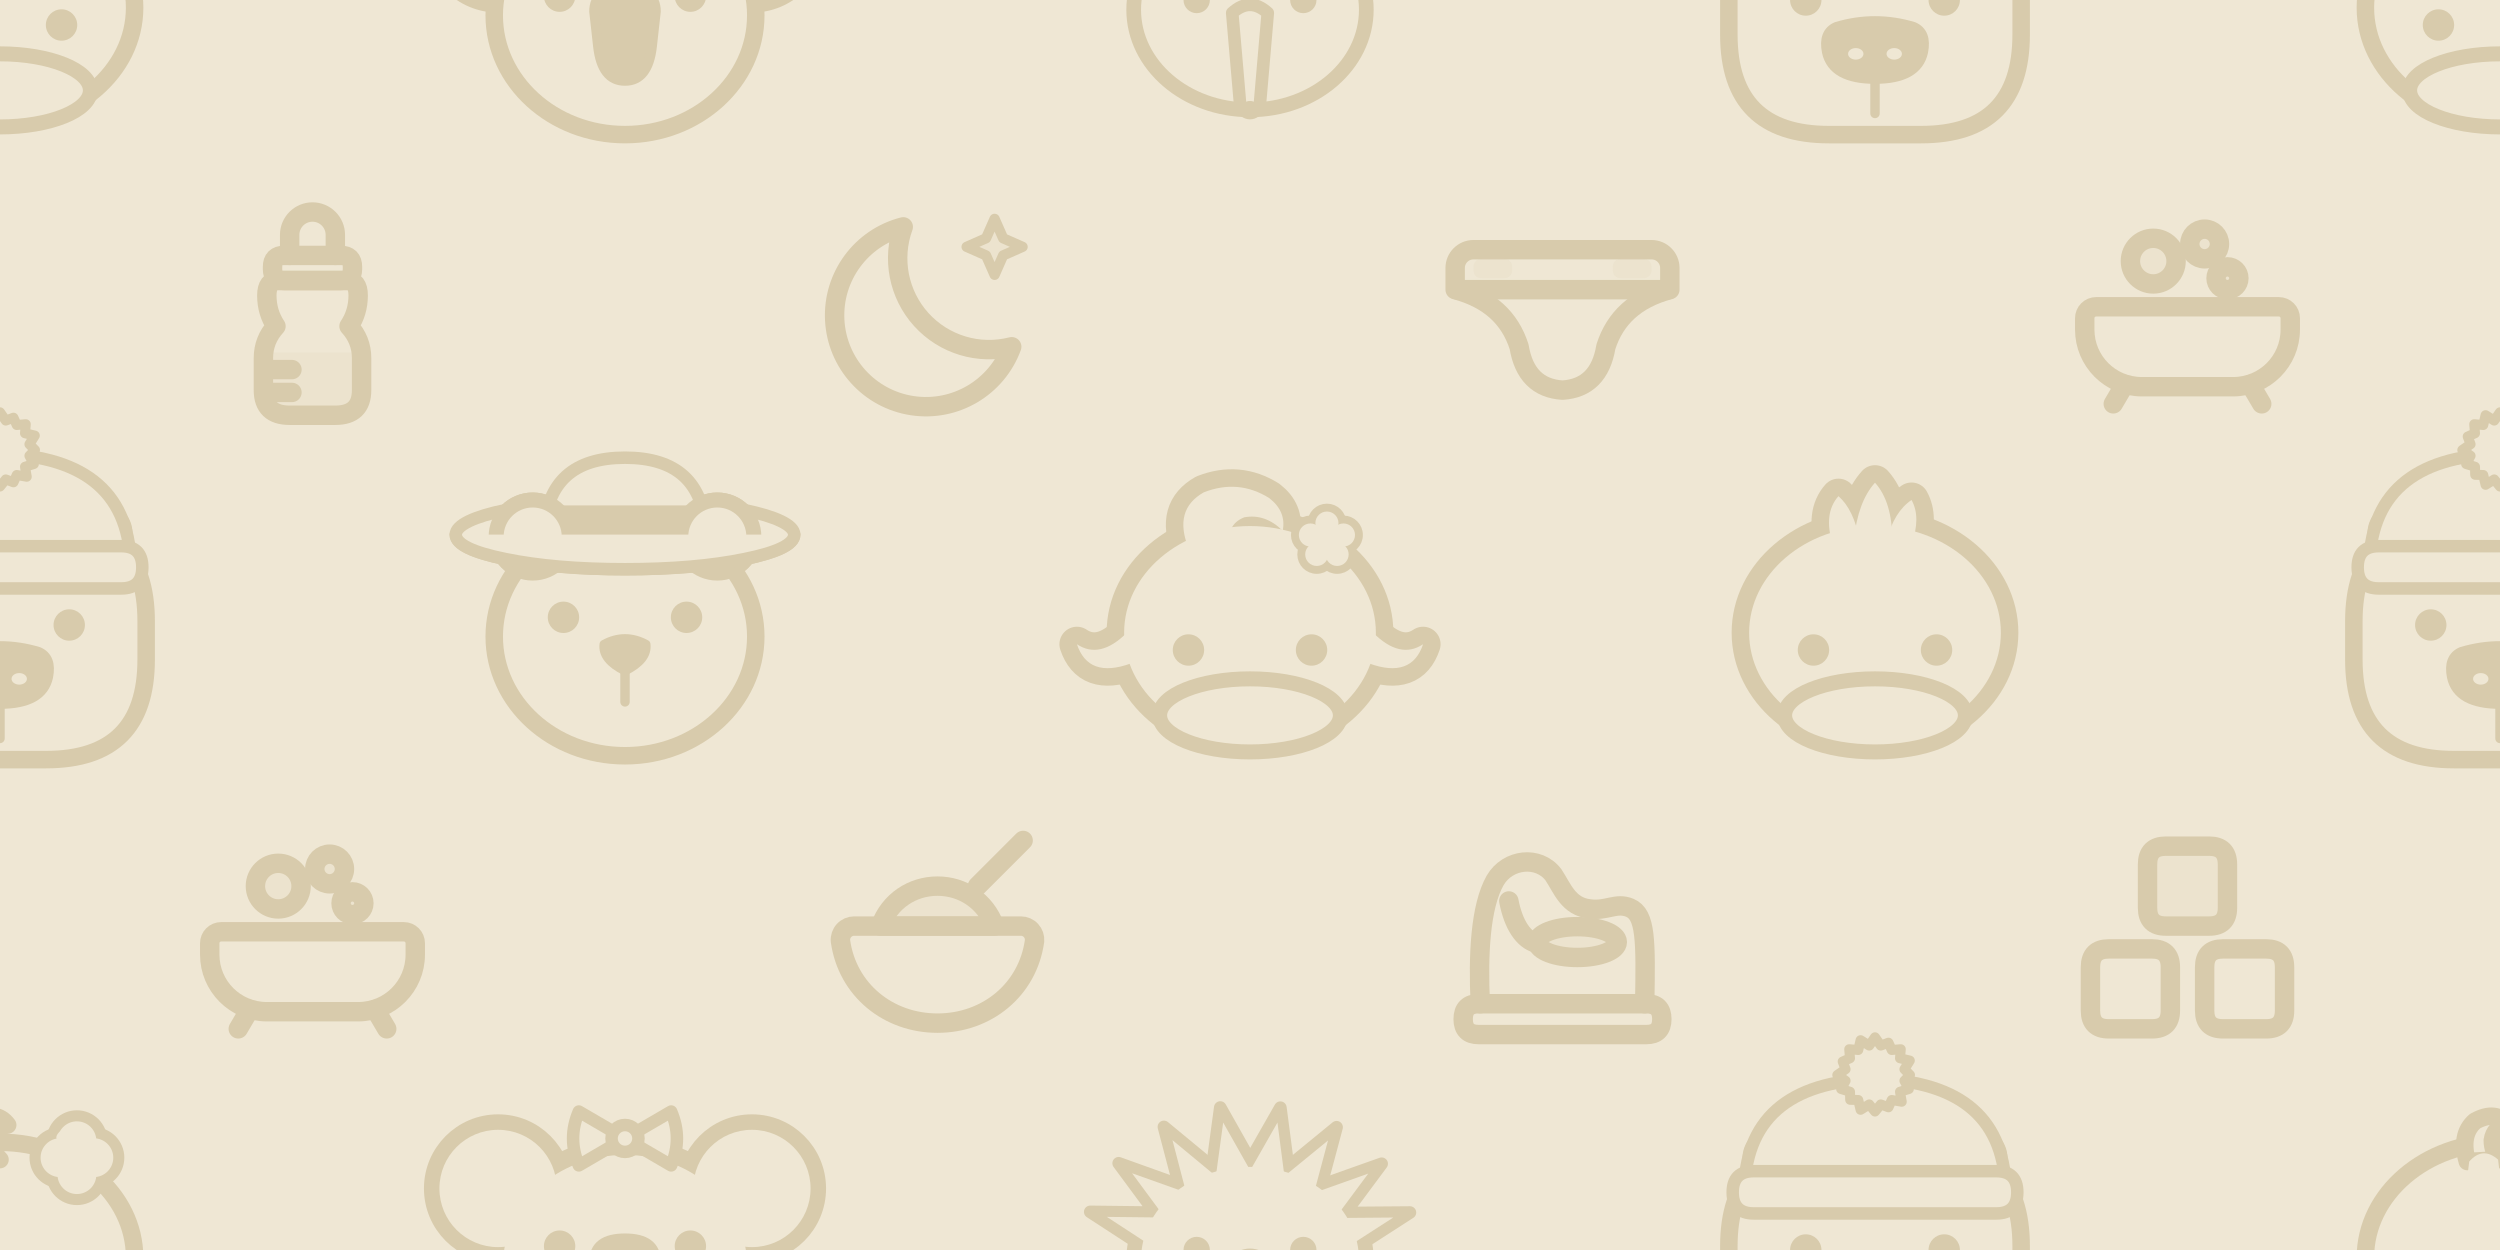
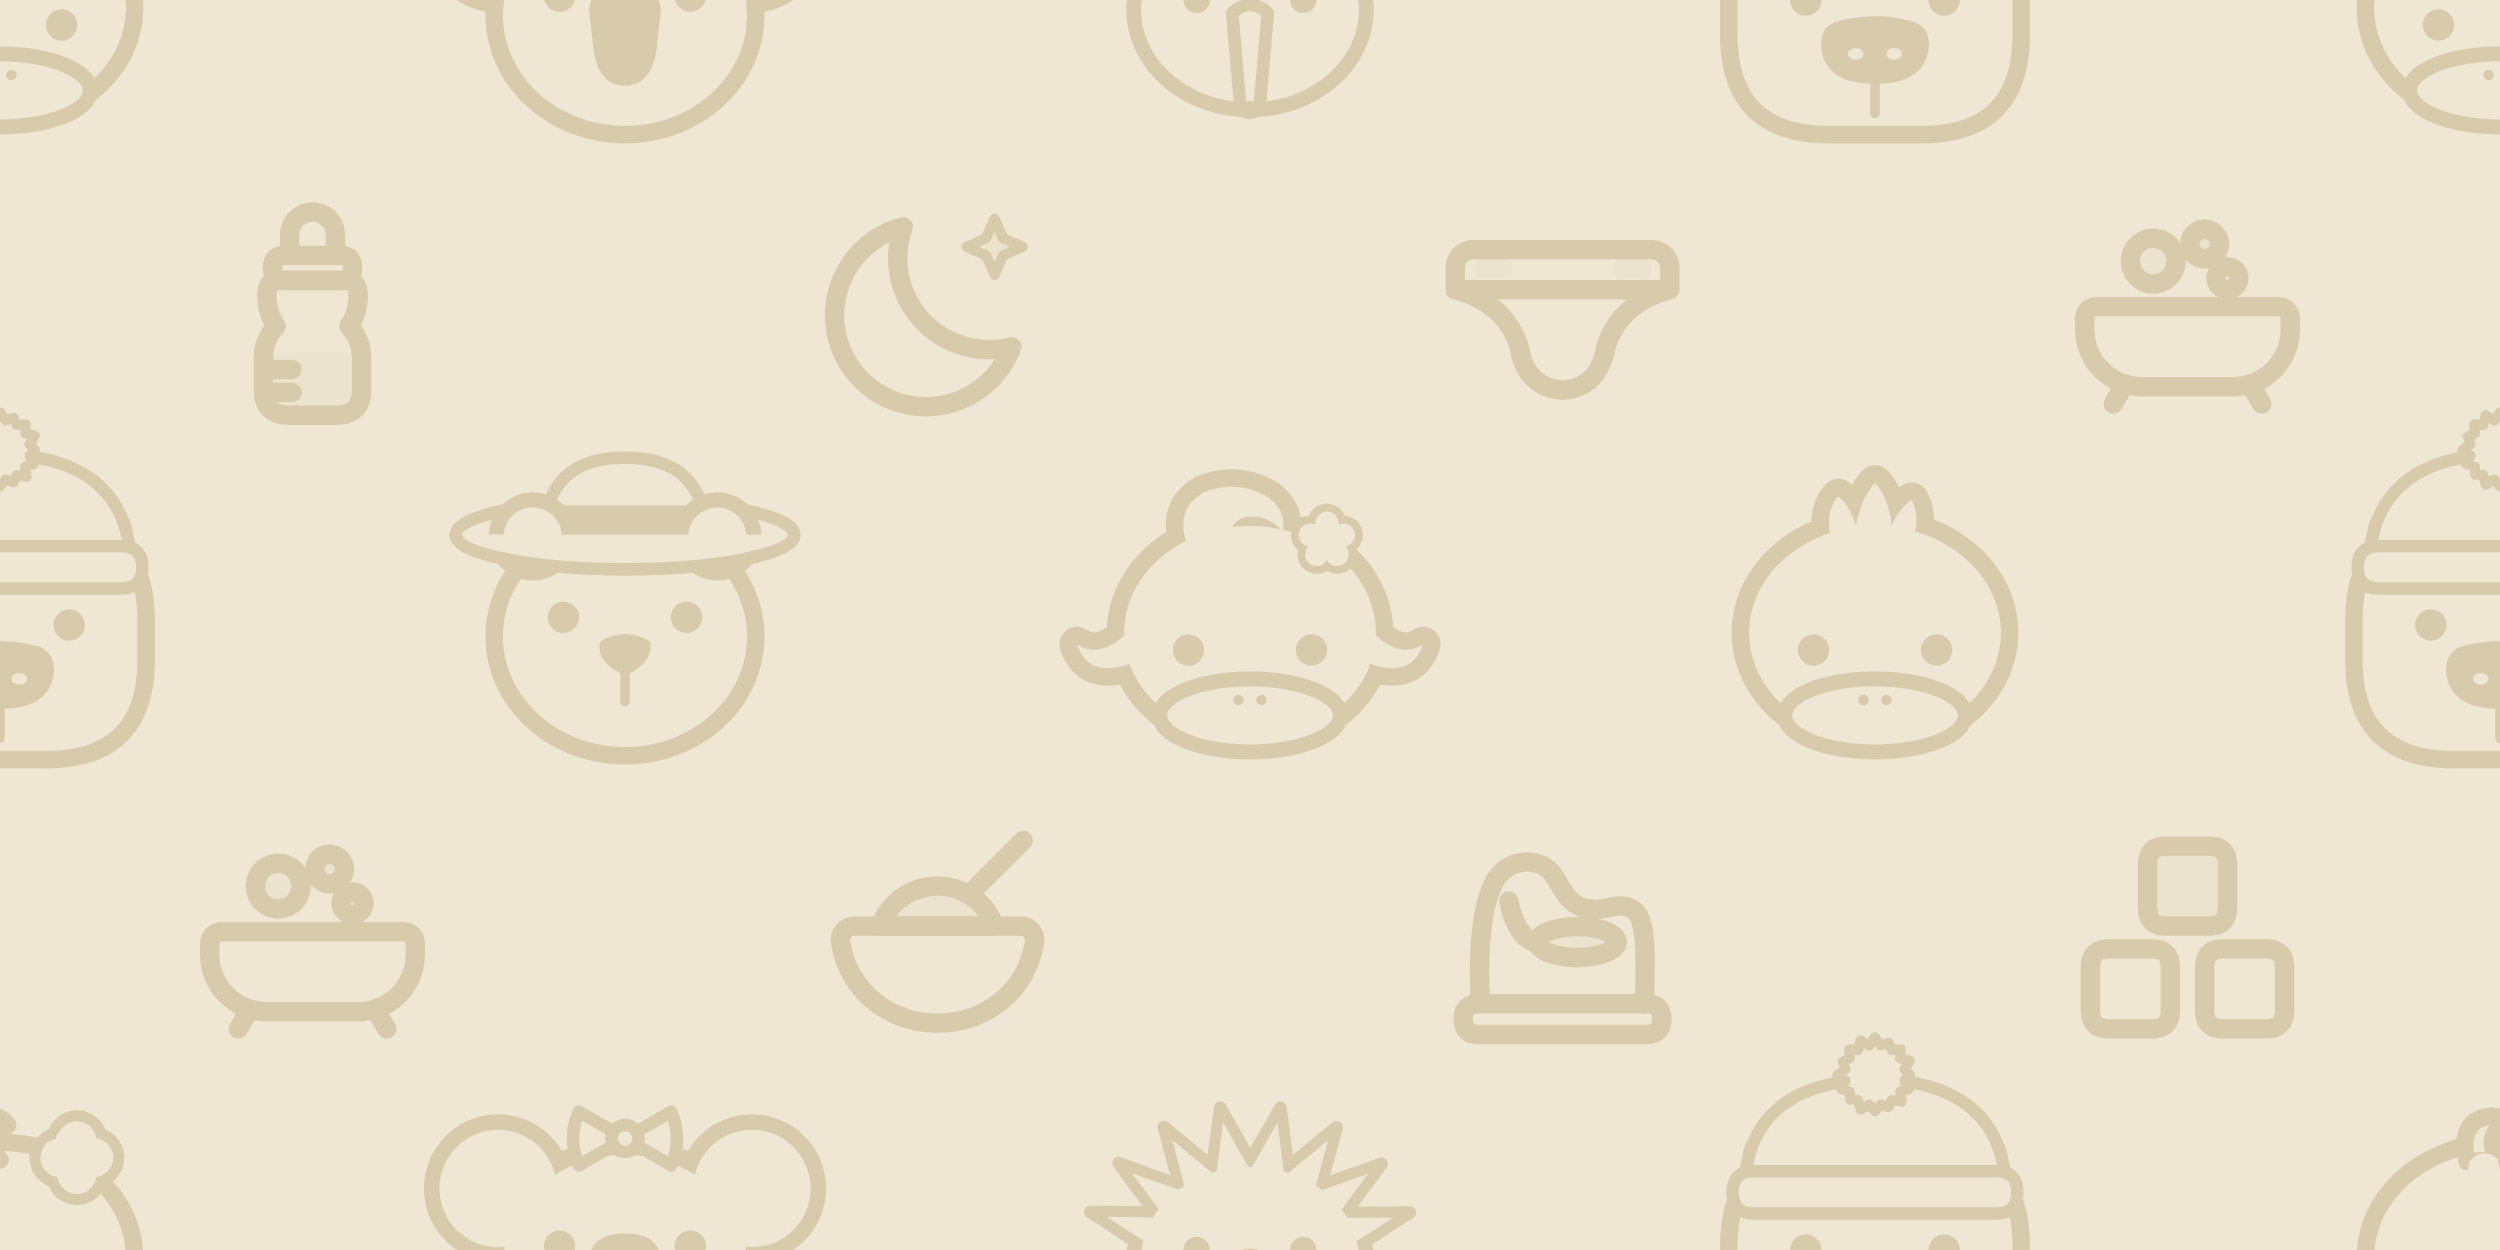
<svg xmlns="http://www.w3.org/2000/svg" width="416" height="208" viewBox="0 0 416 208">
  <rect width="416" height="208" fill="#EFE7D4" />
  <g transform="translate(0 0) scale(0.32) translate(-120 -104)">
    <ellipse cx="120" cy="108" rx="70" ry="60" fill="#EFE7D4" stroke="#D8CBAC" stroke-width="9.1" stroke-linejoin="round" stroke-linecap="round" />
    <path d="M103 58 Q99 44 107 37 Q118 31 124 39 Q117 40 116 47 Q116 53 120 57 Z" fill="#EFE7D4" stroke="#D8CBAC" stroke-width="9.1" stroke-linejoin="round" stroke-linecap="round" />
    <path d="M104 58 Q111 50 119 57 L121 74 L102 74 Z" fill="#EFE7D4" />
    <ellipse cx="120" cy="151" rx="47" ry="19" fill="#EFE7D4" stroke="#D8CBAC" stroke-width="7.8" stroke-linejoin="round" stroke-linecap="round" />
+     <ellipse cx="114" cy="143" rx="2.7" ry="2.7" fill="#D8CBAC" />
+     <ellipse cx="126" cy="143" rx="2.7" ry="2.7" fill="#D8CBAC" />
    <ellipse cx="88" cy="117" rx="8.16" ry="8.16" fill="#D8CBAC" />
    <ellipse cx="152" cy="117" rx="8.16" ry="8.16" fill="#D8CBAC" />
    <ellipse cx="151.2" cy="56" rx="12.6" ry="12.6" fill="#EFE7D4" stroke="#D8CBAC" stroke-width="6.5" stroke-linejoin="round" stroke-linecap="round" />
    <ellipse cx="168.8" cy="56" rx="12.6" ry="12.6" fill="#EFE7D4" stroke="#D8CBAC" stroke-width="6.5" stroke-linejoin="round" stroke-linecap="round" />
    <ellipse cx="160" cy="47.2" rx="12.6" ry="12.6" fill="#EFE7D4" stroke="#D8CBAC" stroke-width="6.5" stroke-linejoin="round" stroke-linecap="round" />
    <ellipse cx="160" cy="64.8" rx="12.6" ry="12.6" fill="#EFE7D4" stroke="#D8CBAC" stroke-width="6.5" stroke-linejoin="round" stroke-linecap="round" />
    <ellipse cx="151.2" cy="56" rx="10.1" ry="10.1" fill="#EFE7D4" />
    <ellipse cx="168.8" cy="56" rx="10.1" ry="10.1" fill="#EFE7D4" />
    <ellipse cx="160" cy="47.2" rx="10.1" ry="10.1" fill="#EFE7D4" />
    <ellipse cx="160" cy="64.8" rx="10.1" ry="10.1" fill="#EFE7D4" />
    <ellipse cx="160" cy="56" rx="9.9" ry="9.9" fill="#EFE7D4" />
    <ellipse cx="153" cy="44" rx="4.2" ry="2.4" fill="#EFE7D4" transform="rotate(-35 153 44)" />
+     <ellipse cx="146.5" cy="53" rx="3.3" ry="5.4" fill="#EFE7D4" transform="rotate(-10 146.5 53)" />
    <ellipse cx="160" cy="56" rx="4.6" ry="4.6" fill="#EFE7D4" />
  </g>
  <g transform="translate(0 208) scale(0.32) translate(-120 -104)">
    <ellipse cx="120" cy="108" rx="70" ry="60" fill="#EFE7D4" stroke="#D8CBAC" stroke-width="9.1" stroke-linejoin="round" stroke-linecap="round" />
    <path d="M103 58 Q99 44 107 37 Q118 31 124 39 Q117 40 116 47 Q116 53 120 57 Z" fill="#EFE7D4" stroke="#D8CBAC" stroke-width="9.1" stroke-linejoin="round" stroke-linecap="round" />
    <path d="M104 58 Q111 50 119 57 L121 74 L102 74 Z" fill="#EFE7D4" />
    <ellipse cx="120" cy="151" rx="47" ry="19" fill="#EFE7D4" stroke="#D8CBAC" stroke-width="7.8" stroke-linejoin="round" stroke-linecap="round" />
+     <ellipse cx="114" cy="143" rx="2.7" ry="2.7" fill="#D8CBAC" />
+     <ellipse cx="126" cy="143" rx="2.7" ry="2.7" fill="#D8CBAC" />
    <ellipse cx="88" cy="117" rx="8.16" ry="8.16" fill="#D8CBAC" />
    <ellipse cx="152" cy="117" rx="8.16" ry="8.16" fill="#D8CBAC" />
    <ellipse cx="151.2" cy="56" rx="12.6" ry="12.6" fill="#EFE7D4" stroke="#D8CBAC" stroke-width="6.5" stroke-linejoin="round" stroke-linecap="round" />
    <ellipse cx="168.8" cy="56" rx="12.6" ry="12.6" fill="#EFE7D4" stroke="#D8CBAC" stroke-width="6.5" stroke-linejoin="round" stroke-linecap="round" />
    <ellipse cx="160" cy="47.2" rx="12.6" ry="12.6" fill="#EFE7D4" stroke="#D8CBAC" stroke-width="6.5" stroke-linejoin="round" stroke-linecap="round" />
    <ellipse cx="160" cy="64.8" rx="12.6" ry="12.6" fill="#EFE7D4" stroke="#D8CBAC" stroke-width="6.5" stroke-linejoin="round" stroke-linecap="round" />
    <ellipse cx="151.2" cy="56" rx="10.1" ry="10.1" fill="#EFE7D4" />
    <ellipse cx="168.8" cy="56" rx="10.1" ry="10.1" fill="#EFE7D4" />
    <ellipse cx="160" cy="47.2" rx="10.1" ry="10.1" fill="#EFE7D4" />
    <ellipse cx="160" cy="64.8" rx="10.1" ry="10.1" fill="#EFE7D4" />
    <ellipse cx="160" cy="56" rx="9.9" ry="9.9" fill="#EFE7D4" />
    <ellipse cx="153" cy="44" rx="4.2" ry="2.4" fill="#EFE7D4" transform="rotate(-35 153 44)" />
+     <ellipse cx="146.5" cy="53" rx="3.3" ry="5.4" fill="#EFE7D4" transform="rotate(-10 146.5 53)" />
    <ellipse cx="160" cy="56" rx="4.6" ry="4.6" fill="#EFE7D4" />
  </g>
  <g transform="translate(416 0) scale(0.32) translate(-120 -104)">
    <ellipse cx="120" cy="108" rx="70" ry="60" fill="#EFE7D4" stroke="#D8CBAC" stroke-width="9.1" stroke-linejoin="round" stroke-linecap="round" />
    <path d="M103 58 Q99 44 107 37 Q118 31 124 39 Q117 40 116 47 Q116 53 120 57 Z" fill="#EFE7D4" stroke="#D8CBAC" stroke-width="9.1" stroke-linejoin="round" stroke-linecap="round" />
    <path d="M104 58 Q111 50 119 57 L121 74 L102 74 Z" fill="#EFE7D4" />
    <ellipse cx="120" cy="151" rx="47" ry="19" fill="#EFE7D4" stroke="#D8CBAC" stroke-width="7.8" stroke-linejoin="round" stroke-linecap="round" />
+     <ellipse cx="114" cy="143" rx="2.7" ry="2.7" fill="#D8CBAC" />
+     <ellipse cx="126" cy="143" rx="2.7" ry="2.7" fill="#D8CBAC" />
    <ellipse cx="88" cy="117" rx="8.16" ry="8.16" fill="#D8CBAC" />
    <ellipse cx="152" cy="117" rx="8.16" ry="8.16" fill="#D8CBAC" />
    <ellipse cx="151.2" cy="56" rx="12.6" ry="12.6" fill="#EFE7D4" stroke="#D8CBAC" stroke-width="6.5" stroke-linejoin="round" stroke-linecap="round" />
    <ellipse cx="168.8" cy="56" rx="12.6" ry="12.6" fill="#EFE7D4" stroke="#D8CBAC" stroke-width="6.5" stroke-linejoin="round" stroke-linecap="round" />
    <ellipse cx="160" cy="47.2" rx="12.6" ry="12.6" fill="#EFE7D4" stroke="#D8CBAC" stroke-width="6.5" stroke-linejoin="round" stroke-linecap="round" />
    <ellipse cx="160" cy="64.8" rx="12.6" ry="12.6" fill="#EFE7D4" stroke="#D8CBAC" stroke-width="6.5" stroke-linejoin="round" stroke-linecap="round" />
    <ellipse cx="151.2" cy="56" rx="10.1" ry="10.1" fill="#EFE7D4" />
    <ellipse cx="168.8" cy="56" rx="10.1" ry="10.1" fill="#EFE7D4" />
    <ellipse cx="160" cy="47.2" rx="10.1" ry="10.1" fill="#EFE7D4" />
    <ellipse cx="160" cy="64.8" rx="10.1" ry="10.1" fill="#EFE7D4" />
    <ellipse cx="160" cy="56" rx="9.9" ry="9.9" fill="#EFE7D4" />
    <ellipse cx="153" cy="44" rx="4.2" ry="2.4" fill="#EFE7D4" transform="rotate(-35 153 44)" />
+     <ellipse cx="146.5" cy="53" rx="3.3" ry="5.4" fill="#EFE7D4" transform="rotate(-10 146.5 53)" />
    <ellipse cx="160" cy="56" rx="4.6" ry="4.6" fill="#EFE7D4" />
  </g>
  <g transform="translate(416 208) scale(0.32) translate(-120 -104)">
    <ellipse cx="120" cy="108" rx="70" ry="60" fill="#EFE7D4" stroke="#D8CBAC" stroke-width="9.1" stroke-linejoin="round" stroke-linecap="round" />
    <path d="M103 58 Q99 44 107 37 Q118 31 124 39 Q117 40 116 47 Q116 53 120 57 Z" fill="#EFE7D4" stroke="#D8CBAC" stroke-width="9.1" stroke-linejoin="round" stroke-linecap="round" />
    <path d="M104 58 Q111 50 119 57 L121 74 L102 74 Z" fill="#EFE7D4" />
    <ellipse cx="120" cy="151" rx="47" ry="19" fill="#EFE7D4" stroke="#D8CBAC" stroke-width="7.8" stroke-linejoin="round" stroke-linecap="round" />
+     <ellipse cx="114" cy="143" rx="2.7" ry="2.7" fill="#D8CBAC" />
+     <ellipse cx="126" cy="143" rx="2.7" ry="2.7" fill="#D8CBAC" />
    <ellipse cx="88" cy="117" rx="8.16" ry="8.16" fill="#D8CBAC" />
    <ellipse cx="152" cy="117" rx="8.16" ry="8.16" fill="#D8CBAC" />
    <ellipse cx="151.2" cy="56" rx="12.6" ry="12.6" fill="#EFE7D4" stroke="#D8CBAC" stroke-width="6.5" stroke-linejoin="round" stroke-linecap="round" />
    <ellipse cx="168.8" cy="56" rx="12.6" ry="12.6" fill="#EFE7D4" stroke="#D8CBAC" stroke-width="6.5" stroke-linejoin="round" stroke-linecap="round" />
    <ellipse cx="160" cy="47.2" rx="12.6" ry="12.6" fill="#EFE7D4" stroke="#D8CBAC" stroke-width="6.5" stroke-linejoin="round" stroke-linecap="round" />
    <ellipse cx="160" cy="64.8" rx="12.6" ry="12.6" fill="#EFE7D4" stroke="#D8CBAC" stroke-width="6.5" stroke-linejoin="round" stroke-linecap="round" />
    <ellipse cx="151.2" cy="56" rx="10.1" ry="10.1" fill="#EFE7D4" />
    <ellipse cx="168.8" cy="56" rx="10.1" ry="10.1" fill="#EFE7D4" />
    <ellipse cx="160" cy="47.2" rx="10.1" ry="10.1" fill="#EFE7D4" />
    <ellipse cx="160" cy="64.8" rx="10.1" ry="10.1" fill="#EFE7D4" />
    <ellipse cx="160" cy="56" rx="9.9" ry="9.9" fill="#EFE7D4" />
    <ellipse cx="153" cy="44" rx="4.2" ry="2.4" fill="#EFE7D4" transform="rotate(-35 153 44)" />
+     <ellipse cx="146.5" cy="53" rx="3.3" ry="5.4" fill="#EFE7D4" transform="rotate(-10 146.5 53)" />
    <ellipse cx="160" cy="56" rx="4.6" ry="4.6" fill="#EFE7D4" />
  </g>
  <g transform="translate(52 52) scale(1.9) translate(-12 -12)">
    <path d="M7.700 15.500H16.300V18.800Q16.300 21 14 21H10Q7.700 21 7.700 18.800Z" fill="#D8CBAC" fill-opacity="0.16" />
    <path d="M10 7V5.200a2 2 0 0 1 4 0V7" fill="none" stroke="#D8CBAC" stroke-width="1.7" stroke-linecap="round" stroke-linejoin="round" />
    <path d="M9.5 7H14.5Q15.5 7 15.5 8V8.2Q15.5 9.2 14.5 9.2H9.5Q8.5 9.2 8.5 8.2V8Q8.5 7 9.5 7Z" fill="none" stroke="#D8CBAC" stroke-width="1.7" stroke-linecap="round" stroke-linejoin="round" />
    <path d="M9 9.200H15Q16 9.200 16 10.500Q16 12 15.200 13.200Q16.300 14.400 16.300 16V18.800Q16.300 21 14 21H10Q7.700 21 7.700 18.800V16Q7.700 14.400 8.800 13.200Q8 12 8 10.500Q8 9.200 9 9.200Z" fill="none" stroke="#D8CBAC" stroke-width="1.7" stroke-linecap="round" stroke-linejoin="round" />
    <path d="M8.200 17h2M8.200 19h2" fill="none" stroke="#D8CBAC" stroke-width="1.7" stroke-linecap="round" stroke-linejoin="round" />
  </g>
  <g transform="translate(104 0) scale(0.32) translate(-120 -166)">
    <ellipse cx="54.0" cy="134.0" rx="34.0" ry="34.0" fill="#EFE7D4" stroke="#D8CBAC" stroke-width="9.1" stroke-linejoin="round" stroke-linecap="round" />
    <ellipse cx="186.0" cy="134.0" rx="34.0" ry="34.0" fill="#EFE7D4" stroke="#D8CBAC" stroke-width="9.1" stroke-linejoin="round" stroke-linecap="round" />
    <ellipse cx="120.0" cy="174.0" rx="68.0" ry="62.0" fill="#EFE7D4" stroke="#D8CBAC" stroke-width="9.1" stroke-linejoin="round" stroke-linecap="round" />
    <path d="M104 172 Q104 160 120 160 Q136 160 136 172 L134 190 Q132 208 120 208 Q108 208 106 190 Z" fill="#D8CBAC" stroke="#D8CBAC" stroke-width="5.2" stroke-linejoin="round" stroke-linecap="round" />
    <ellipse cx="54.0" cy="134.0" rx="30.5" ry="30.5" fill="#EFE7D4" />
    <ellipse cx="54.0" cy="134.0" rx="17.0" ry="17.0" fill="#EFE7D4" />
    <ellipse cx="186.0" cy="134.0" rx="30.5" ry="30.5" fill="#EFE7D4" />
    <ellipse cx="186.0" cy="134.0" rx="17.0" ry="17.0" fill="#EFE7D4" />
    <ellipse cx="86.0" cy="164.0" rx="8.16" ry="8.16" fill="#D8CBAC" />
    <ellipse cx="154.0" cy="164.0" rx="8.16" ry="8.16" fill="#D8CBAC" />
    <path d="M120 108 L96 94 Q90 108 96 122 Z" fill="#EFE7D4" stroke="#D8CBAC" stroke-width="6.5" stroke-linejoin="round" stroke-linecap="round" />
    <path d="M120 108 L144 94 Q150 108 144 122 Z" fill="#EFE7D4" stroke="#D8CBAC" stroke-width="6.5" stroke-linejoin="round" stroke-linecap="round" />
    <ellipse cx="120.0" cy="108.0" rx="7.0" ry="7.0" fill="#EFE7D4" stroke="#D8CBAC" stroke-width="6.5" stroke-linejoin="round" stroke-linecap="round" />
  </g>
  <g transform="translate(104 208) scale(0.32) translate(-120 -166)">
    <ellipse cx="54.0" cy="134.0" rx="34.0" ry="34.0" fill="#EFE7D4" stroke="#D8CBAC" stroke-width="9.1" stroke-linejoin="round" stroke-linecap="round" />
    <ellipse cx="186.0" cy="134.0" rx="34.0" ry="34.0" fill="#EFE7D4" stroke="#D8CBAC" stroke-width="9.1" stroke-linejoin="round" stroke-linecap="round" />
    <ellipse cx="120.0" cy="174.0" rx="68.0" ry="62.0" fill="#EFE7D4" stroke="#D8CBAC" stroke-width="9.1" stroke-linejoin="round" stroke-linecap="round" />
    <path d="M104 172 Q104 160 120 160 Q136 160 136 172 L134 190 Q132 208 120 208 Q108 208 106 190 Z" fill="#D8CBAC" stroke="#D8CBAC" stroke-width="5.2" stroke-linejoin="round" stroke-linecap="round" />
    <ellipse cx="54.0" cy="134.0" rx="30.5" ry="30.5" fill="#EFE7D4" />
    <ellipse cx="54.0" cy="134.0" rx="17.0" ry="17.0" fill="#EFE7D4" />
    <ellipse cx="186.0" cy="134.0" rx="30.5" ry="30.5" fill="#EFE7D4" />
    <ellipse cx="186.0" cy="134.0" rx="17.0" ry="17.0" fill="#EFE7D4" />
    <ellipse cx="86.0" cy="164.0" rx="8.16" ry="8.16" fill="#D8CBAC" />
    <ellipse cx="154.0" cy="164.0" rx="8.16" ry="8.16" fill="#D8CBAC" />
    <path d="M120 108 L96 94 Q90 108 96 122 Z" fill="#EFE7D4" stroke="#D8CBAC" stroke-width="6.5" stroke-linejoin="round" stroke-linecap="round" />
    <path d="M120 108 L144 94 Q150 108 144 122 Z" fill="#EFE7D4" stroke="#D8CBAC" stroke-width="6.5" stroke-linejoin="round" stroke-linecap="round" />
    <ellipse cx="120.0" cy="108.0" rx="7.0" ry="7.0" fill="#EFE7D4" stroke="#D8CBAC" stroke-width="6.5" stroke-linejoin="round" stroke-linecap="round" />
  </g>
  <g transform="translate(156 52) scale(1.9) translate(-12 -12)">
    <path d="M18.500 15A8 8 0 0 1 9 4.500a8 8 0 1 0 9.500 10.500z" fill="none" stroke="#D8CBAC" stroke-width="1.7" stroke-linecap="round" stroke-linejoin="round" />
    <path d="M17 3.800l.75 1.700 1.700.75-1.700.75L17 8.700l-.75-1.700-1.700-.75 1.700-.75z" fill="#D8CBAC" fill-opacity="0.16" stroke="#D8CBAC" stroke-width="0.900" stroke-linejoin="round" />
  </g>
  <g transform="translate(208 0) scale(0.32) translate(-120 -166)">
    <g transform="translate(120 166) scale(0.84) translate(-120 -166)">
      <path d="M62.1 169.1 L21.1 142.4 L71.3 143 Z" fill="#EFE7D4" stroke="#D8CBAC" stroke-width="7.8" stroke-linejoin="round" stroke-linecap="round" />
      <path d="M66.9 150.5 L38.7 112.3 L85.5 129.1 Z" fill="#EFE7D4" stroke="#D8CBAC" stroke-width="7.8" stroke-linejoin="round" stroke-linecap="round" />
      <path d="M78.5 134.7 L66.7 89.8 L104.1 120.7 Z" fill="#EFE7D4" stroke="#D8CBAC" stroke-width="7.8" stroke-linejoin="round" stroke-linecap="round" />
      <path d="M95.4 123.7 L101.6 77.8 L124.7 118.8 Z" fill="#EFE7D4" stroke="#D8CBAC" stroke-width="7.8" stroke-linejoin="round" stroke-linecap="round" />
      <path d="M115.5 118.8 L138.8 77.9 L144.8 123.8 Z" fill="#EFE7D4" stroke="#D8CBAC" stroke-width="7.8" stroke-linejoin="round" stroke-linecap="round" />
      <path d="M136.1 120.7 L173.6 90 L161.6 134.9 Z" fill="#EFE7D4" stroke="#D8CBAC" stroke-width="7.8" stroke-linejoin="round" stroke-linecap="round" />
      <path d="M154.7 129.2 L201.5 112.6 L173.2 150.7 Z" fill="#EFE7D4" stroke="#D8CBAC" stroke-width="7.8" stroke-linejoin="round" stroke-linecap="round" />
      <path d="M168.8 143.2 L219 142.8 L177.9 169.3 Z" fill="#EFE7D4" stroke="#D8CBAC" stroke-width="7.8" stroke-linejoin="round" stroke-linecap="round" />
      <ellipse cx="120.0" cy="172.0" rx="72.0" ry="62.0" fill="#EFE7D4" stroke="#D8CBAC" stroke-width="9.1" stroke-linejoin="round" stroke-linecap="round" />
      <path d="M109 174 Q120 164 131 174 L126 232 Q120 240 114 232 Z" fill="#EFE7D4" stroke="#D8CBAC" stroke-width="7.8" stroke-linejoin="round" stroke-linecap="round" />
      <ellipse cx="120.0" cy="233" rx="5.5" ry="4.5" fill="#D8CBAC" />
      <path d="M60.5 164.5 L31.4 145.5 L67.1 145.9 Z" fill="#EFE7D4" />
      <path d="M67.1 145.7 L47 118.5 L80.4 130.4 Z" fill="#EFE7D4" />
      <path d="M80.4 130.2 L72 98 L98.8 120.2 Z" fill="#EFE7D4" />
      <path d="M98.9 120.1 L103.4 87.1 L120 116.5 Z" fill="#EFE7D4" />
      <path d="M120.2 116.6 L137 87.1 L141.3 120.2 Z" fill="#EFE7D4" />
      <path d="M141.4 120.2 L168.3 98.2 L159.7 130.4 Z" fill="#EFE7D4" />
      <path d="M159.8 130.6 L193.2 118.7 L173 145.9 Z" fill="#EFE7D4" />
      <path d="M173 146.2 L208.7 145.9 L179.5 164.7 Z" fill="#EFE7D4" />
      <ellipse cx="87.0" cy="166.0" rx="8.16" ry="8.16" fill="#D8CBAC" />
      <ellipse cx="153.0" cy="166.0" rx="8.16" ry="8.16" fill="#D8CBAC" />
    </g>
  </g>
  <g transform="translate(208 208) scale(0.32) translate(-120 -166)">
    <g transform="translate(120 166) scale(0.84) translate(-120 -166)">
      <path d="M62.1 169.1 L21.1 142.4 L71.3 143 Z" fill="#EFE7D4" stroke="#D8CBAC" stroke-width="7.8" stroke-linejoin="round" stroke-linecap="round" />
      <path d="M66.9 150.5 L38.7 112.3 L85.5 129.1 Z" fill="#EFE7D4" stroke="#D8CBAC" stroke-width="7.8" stroke-linejoin="round" stroke-linecap="round" />
      <path d="M78.5 134.7 L66.7 89.8 L104.1 120.7 Z" fill="#EFE7D4" stroke="#D8CBAC" stroke-width="7.8" stroke-linejoin="round" stroke-linecap="round" />
      <path d="M95.4 123.7 L101.6 77.8 L124.7 118.8 Z" fill="#EFE7D4" stroke="#D8CBAC" stroke-width="7.8" stroke-linejoin="round" stroke-linecap="round" />
      <path d="M115.5 118.8 L138.8 77.9 L144.8 123.8 Z" fill="#EFE7D4" stroke="#D8CBAC" stroke-width="7.8" stroke-linejoin="round" stroke-linecap="round" />
      <path d="M136.1 120.7 L173.6 90 L161.6 134.9 Z" fill="#EFE7D4" stroke="#D8CBAC" stroke-width="7.8" stroke-linejoin="round" stroke-linecap="round" />
      <path d="M154.7 129.2 L201.5 112.6 L173.2 150.7 Z" fill="#EFE7D4" stroke="#D8CBAC" stroke-width="7.8" stroke-linejoin="round" stroke-linecap="round" />
      <path d="M168.8 143.2 L219 142.8 L177.9 169.3 Z" fill="#EFE7D4" stroke="#D8CBAC" stroke-width="7.8" stroke-linejoin="round" stroke-linecap="round" />
      <ellipse cx="120.0" cy="172.0" rx="72.0" ry="62.0" fill="#EFE7D4" stroke="#D8CBAC" stroke-width="9.1" stroke-linejoin="round" stroke-linecap="round" />
      <path d="M109 174 Q120 164 131 174 L126 232 Q120 240 114 232 Z" fill="#EFE7D4" stroke="#D8CBAC" stroke-width="7.8" stroke-linejoin="round" stroke-linecap="round" />
      <ellipse cx="120.0" cy="233" rx="5.5" ry="4.5" fill="#D8CBAC" />
      <path d="M60.5 164.5 L31.4 145.5 L67.1 145.9 Z" fill="#EFE7D4" />
      <path d="M67.1 145.7 L47 118.5 L80.4 130.4 Z" fill="#EFE7D4" />
      <path d="M80.4 130.2 L72 98 L98.8 120.2 Z" fill="#EFE7D4" />
      <path d="M98.9 120.1 L103.4 87.1 L120 116.5 Z" fill="#EFE7D4" />
      <path d="M120.2 116.6 L137 87.1 L141.3 120.2 Z" fill="#EFE7D4" />
      <path d="M141.4 120.2 L168.3 98.2 L159.7 130.4 Z" fill="#EFE7D4" />
      <path d="M159.8 130.6 L193.2 118.7 L173 145.9 Z" fill="#EFE7D4" />
      <path d="M173 146.2 L208.7 145.9 L179.5 164.7 Z" fill="#EFE7D4" />
      <ellipse cx="87.0" cy="166.0" rx="8.16" ry="8.16" fill="#D8CBAC" />
      <ellipse cx="153.0" cy="166.0" rx="8.16" ry="8.16" fill="#D8CBAC" />
    </g>
  </g>
  <g transform="translate(260 52) scale(1.9) translate(-12 -12)">
    <path d="M4.200 6.500H19.800A1.600 1.600 0 0 1 21.400 8.100V10C18.400 10.800 16.600 12.500 15.800 15Q15.200 18.600 12 18.800Q8.800 18.600 8.200 15C7.400 12.500 5.600 10.800 2.600 10V8.100A1.600 1.600 0 0 1 4.200 6.500Z" fill="none" stroke="#D8CBAC" stroke-width="1.7" stroke-linecap="round" stroke-linejoin="round" />
    <path d="M2.700 10H21.300" fill="none" stroke="#D8CBAC" stroke-width="1.7" stroke-linecap="round" stroke-linejoin="round" />
    <path d="M5.0 7.3H6.8Q7.6 7.3 7.6 8.1V8.2Q7.6 9.0 6.8 9.0H5.0Q4.2 9.0 4.2 8.2V8.1Q4.2 7.3 5.0 7.3Z" fill="#D8CBAC" fill-opacity="0.16" />
    <path d="M17.2 7.3H19Q19.8 7.3 19.8 8.1V8.2Q19.8 9.0 19 9.0H17.2Q16.4 9.0 16.4 8.2V8.1Q16.4 7.3 17.2 7.3Z" fill="#D8CBAC" fill-opacity="0.16" />
  </g>
  <g transform="translate(312 0) scale(0.32) translate(-120 -104)">
    <ellipse cx="70.0" cy="56.0" rx="15.0" ry="13.0" fill="#EFE7D4" stroke="#D8CBAC" stroke-width="7.8" stroke-linejoin="round" stroke-linecap="round" />
    <ellipse cx="170.0" cy="56.0" rx="15.0" ry="13.0" fill="#EFE7D4" stroke="#D8CBAC" stroke-width="7.8" stroke-linejoin="round" stroke-linecap="round" />
    <path d="M96 50 L144 50 Q196 50 196 102 L196 122 Q196 174 144 174 L96 174 Q44 174 44 122 L44 102 Q44 50 96 50 Z" fill="#EFE7D4" stroke="#D8CBAC" stroke-width="9.1" stroke-linejoin="round" stroke-linecap="round" />
    <path d="M100 118 Q120 112 140 118 Q147 121 145 131 Q142 145 120 145 Q98 145 95 131 Q93 121 100 118 Z" fill="#D8CBAC" stroke="#D8CBAC" stroke-width="5.2" stroke-linejoin="round" stroke-linecap="round" />
    <ellipse cx="110" cy="132" rx="4" ry="3" fill="#EFE7D4" />
    <ellipse cx="130" cy="132" rx="4" ry="3" fill="#EFE7D4" />
    <path d="M120 146 L120 163" fill="none" stroke="#D8CBAC" stroke-width="4.9" stroke-linejoin="round" stroke-linecap="round" />
    <ellipse cx="70.0" cy="56.0" rx="12.0" ry="10.0" fill="#EFE7D4" />
    <ellipse cx="170.0" cy="56.0" rx="12.0" ry="10.0" fill="#EFE7D4" />
    <ellipse cx="84.0" cy="104.0" rx="8.16" ry="8.16" fill="#D8CBAC" />
    <ellipse cx="156.0" cy="104.0" rx="8.16" ry="8.16" fill="#D8CBAC" />
    <path d="M52 75 Q52 17 120 15 Q188 17 188 75 Z" fill="#EFE7D4" stroke="#D8CBAC" stroke-width="6.5" stroke-linejoin="round" stroke-linecap="round" />
    <path d="M57 63 L183 63 Q194 63 194 74 L194 74 Q194 85 183 85 L57 85 Q46 85 46 74 L46 74 Q46 63 57 63 Z" fill="#EFE7D4" stroke="#D8CBAC" stroke-width="6.5" stroke-linejoin="round" stroke-linecap="round" />
    <path d="M120.0 -6.6 L123.0 -2.3 L127.0 -3.8 L128.7 0.0 L133.4 -0.4 L133.0 4.3 L138.1 5.5 L135.3 10.0 L138.2 13.0 L135.3 16.0 L137.6 20.3 L133.0 21.7 L133.9 26.9 L128.7 26.0 L127.0 29.8 L123.0 28.3 L120.0 32.0 L117.0 28.3 L112.5 31.1 L111.3 26.0 L107.1 25.9 L107.0 21.7 L102.4 20.3 L104.7 16.0 L100.4 13.0 L104.7 10.0 L103.2 6.0 L107.0 4.3 L106.6 -0.4 L111.3 0.0 L112.5 -5.1 L117.0 -2.3 Z" fill="#EFE7D4" stroke="#D8CBAC" stroke-width="5.2" stroke-linejoin="round" stroke-linecap="round" />
  </g>
  <g transform="translate(312 208) scale(0.32) translate(-120 -104)">
    <ellipse cx="70.0" cy="56.0" rx="15.0" ry="13.0" fill="#EFE7D4" stroke="#D8CBAC" stroke-width="7.8" stroke-linejoin="round" stroke-linecap="round" />
    <ellipse cx="170.0" cy="56.0" rx="15.0" ry="13.0" fill="#EFE7D4" stroke="#D8CBAC" stroke-width="7.8" stroke-linejoin="round" stroke-linecap="round" />
    <path d="M96 50 L144 50 Q196 50 196 102 L196 122 Q196 174 144 174 L96 174 Q44 174 44 122 L44 102 Q44 50 96 50 Z" fill="#EFE7D4" stroke="#D8CBAC" stroke-width="9.1" stroke-linejoin="round" stroke-linecap="round" />
    <path d="M100 118 Q120 112 140 118 Q147 121 145 131 Q142 145 120 145 Q98 145 95 131 Q93 121 100 118 Z" fill="#D8CBAC" stroke="#D8CBAC" stroke-width="5.2" stroke-linejoin="round" stroke-linecap="round" />
    <ellipse cx="110" cy="132" rx="4" ry="3" fill="#EFE7D4" />
    <ellipse cx="130" cy="132" rx="4" ry="3" fill="#EFE7D4" />
    <path d="M120 146 L120 163" fill="none" stroke="#D8CBAC" stroke-width="4.9" stroke-linejoin="round" stroke-linecap="round" />
    <ellipse cx="70.0" cy="56.0" rx="12.0" ry="10.0" fill="#EFE7D4" />
    <ellipse cx="170.0" cy="56.0" rx="12.0" ry="10.0" fill="#EFE7D4" />
    <ellipse cx="84.0" cy="104.0" rx="8.16" ry="8.16" fill="#D8CBAC" />
    <ellipse cx="156.0" cy="104.0" rx="8.16" ry="8.16" fill="#D8CBAC" />
    <path d="M52 75 Q52 17 120 15 Q188 17 188 75 Z" fill="#EFE7D4" stroke="#D8CBAC" stroke-width="6.5" stroke-linejoin="round" stroke-linecap="round" />
    <path d="M57 63 L183 63 Q194 63 194 74 L194 74 Q194 85 183 85 L57 85 Q46 85 46 74 L46 74 Q46 63 57 63 Z" fill="#EFE7D4" stroke="#D8CBAC" stroke-width="6.5" stroke-linejoin="round" stroke-linecap="round" />
    <path d="M120.0 -6.6 L123.0 -2.3 L127.0 -3.8 L128.7 0.0 L133.4 -0.4 L133.0 4.3 L138.1 5.5 L135.3 10.0 L138.2 13.0 L135.3 16.0 L137.6 20.3 L133.0 21.7 L133.9 26.9 L128.7 26.0 L127.0 29.8 L123.0 28.3 L120.0 32.0 L117.0 28.3 L112.5 31.1 L111.3 26.0 L107.1 25.9 L107.0 21.7 L102.4 20.3 L104.7 16.0 L100.4 13.0 L104.7 10.0 L103.2 6.0 L107.0 4.3 L106.6 -0.4 L111.3 0.0 L112.5 -5.1 L117.0 -2.3 Z" fill="#EFE7D4" stroke="#D8CBAC" stroke-width="5.2" stroke-linejoin="round" stroke-linecap="round" />
  </g>
  <g transform="translate(364 52) scale(1.9) translate(-12 -12)">
    <path d="M4 11.500h16a1 1 0 0 1 1 1v1a5 5 0 0 1-5 5H8a5 5 0 0 1-5-5v-1a1 1 0 0 1 1-1z" fill="none" stroke="#D8CBAC" stroke-width="1.7" stroke-linecap="round" stroke-linejoin="round" />
    <path d="M6.500 18.300l-1 1.700M17.500 18.300l1 1.700" fill="none" stroke="#D8CBAC" stroke-width="1.7" stroke-linecap="round" stroke-linejoin="round" />
    <circle cx="9" cy="7.5" r="2" fill="#D8CBAC" fill-opacity="0.16" />
    <circle cx="9" cy="7.5" r="2" fill="none" stroke="#D8CBAC" stroke-width="1.7" stroke-linecap="round" stroke-linejoin="round" />
    <circle cx="13.5" cy="6" r="1.3" fill="#D8CBAC" fill-opacity="0.16" />
    <circle cx="13.5" cy="6" r="1.3" fill="none" stroke="#D8CBAC" stroke-width="1.7" stroke-linecap="round" stroke-linejoin="round" />
    <circle cx="15.5" cy="9" r="1" fill="#D8CBAC" fill-opacity="0.16" />
    <circle cx="15.5" cy="9" r="1" fill="none" stroke="#D8CBAC" stroke-width="1.7" stroke-linecap="round" stroke-linejoin="round" />
  </g>
  <g transform="translate(0 104) scale(0.32) translate(-120 -104)">
    <ellipse cx="70.0" cy="56.0" rx="15.0" ry="13.0" fill="#EFE7D4" stroke="#D8CBAC" stroke-width="7.8" stroke-linejoin="round" stroke-linecap="round" />
    <ellipse cx="170.0" cy="56.0" rx="15.0" ry="13.0" fill="#EFE7D4" stroke="#D8CBAC" stroke-width="7.8" stroke-linejoin="round" stroke-linecap="round" />
    <path d="M96 50 L144 50 Q196 50 196 102 L196 122 Q196 174 144 174 L96 174 Q44 174 44 122 L44 102 Q44 50 96 50 Z" fill="#EFE7D4" stroke="#D8CBAC" stroke-width="9.1" stroke-linejoin="round" stroke-linecap="round" />
    <path d="M100 118 Q120 112 140 118 Q147 121 145 131 Q142 145 120 145 Q98 145 95 131 Q93 121 100 118 Z" fill="#D8CBAC" stroke="#D8CBAC" stroke-width="5.2" stroke-linejoin="round" stroke-linecap="round" />
    <ellipse cx="110" cy="132" rx="4" ry="3" fill="#EFE7D4" />
    <ellipse cx="130" cy="132" rx="4" ry="3" fill="#EFE7D4" />
    <path d="M120 146 L120 163" fill="none" stroke="#D8CBAC" stroke-width="4.9" stroke-linejoin="round" stroke-linecap="round" />
    <ellipse cx="70.0" cy="56.0" rx="12.0" ry="10.0" fill="#EFE7D4" />
    <ellipse cx="170.0" cy="56.0" rx="12.0" ry="10.0" fill="#EFE7D4" />
    <ellipse cx="84.0" cy="104.0" rx="8.16" ry="8.16" fill="#D8CBAC" />
    <ellipse cx="156.0" cy="104.0" rx="8.16" ry="8.16" fill="#D8CBAC" />
    <path d="M52 75 Q52 17 120 15 Q188 17 188 75 Z" fill="#EFE7D4" stroke="#D8CBAC" stroke-width="6.5" stroke-linejoin="round" stroke-linecap="round" />
    <path d="M57 63 L183 63 Q194 63 194 74 L194 74 Q194 85 183 85 L57 85 Q46 85 46 74 L46 74 Q46 63 57 63 Z" fill="#EFE7D4" stroke="#D8CBAC" stroke-width="6.5" stroke-linejoin="round" stroke-linecap="round" />
    <path d="M120.0 -6.6 L123.0 -2.3 L127.0 -3.8 L128.7 0.0 L133.4 -0.4 L133.0 4.3 L138.1 5.5 L135.3 10.0 L138.2 13.0 L135.3 16.0 L137.6 20.3 L133.0 21.7 L133.9 26.9 L128.7 26.0 L127.0 29.8 L123.0 28.3 L120.0 32.0 L117.0 28.3 L112.5 31.1 L111.3 26.0 L107.1 25.9 L107.0 21.7 L102.4 20.3 L104.7 16.0 L100.4 13.0 L104.7 10.0 L103.2 6.0 L107.0 4.3 L106.6 -0.4 L111.3 0.0 L112.5 -5.1 L117.0 -2.3 Z" fill="#EFE7D4" stroke="#D8CBAC" stroke-width="5.2" stroke-linejoin="round" stroke-linecap="round" />
  </g>
  <g transform="translate(416 104) scale(0.32) translate(-120 -104)">
    <ellipse cx="70.0" cy="56.0" rx="15.0" ry="13.0" fill="#EFE7D4" stroke="#D8CBAC" stroke-width="7.8" stroke-linejoin="round" stroke-linecap="round" />
    <ellipse cx="170.0" cy="56.0" rx="15.0" ry="13.0" fill="#EFE7D4" stroke="#D8CBAC" stroke-width="7.8" stroke-linejoin="round" stroke-linecap="round" />
    <path d="M96 50 L144 50 Q196 50 196 102 L196 122 Q196 174 144 174 L96 174 Q44 174 44 122 L44 102 Q44 50 96 50 Z" fill="#EFE7D4" stroke="#D8CBAC" stroke-width="9.1" stroke-linejoin="round" stroke-linecap="round" />
    <path d="M100 118 Q120 112 140 118 Q147 121 145 131 Q142 145 120 145 Q98 145 95 131 Q93 121 100 118 Z" fill="#D8CBAC" stroke="#D8CBAC" stroke-width="5.2" stroke-linejoin="round" stroke-linecap="round" />
    <ellipse cx="110" cy="132" rx="4" ry="3" fill="#EFE7D4" />
    <ellipse cx="130" cy="132" rx="4" ry="3" fill="#EFE7D4" />
    <path d="M120 146 L120 163" fill="none" stroke="#D8CBAC" stroke-width="4.9" stroke-linejoin="round" stroke-linecap="round" />
    <ellipse cx="70.0" cy="56.0" rx="12.0" ry="10.0" fill="#EFE7D4" />
    <ellipse cx="170.0" cy="56.0" rx="12.0" ry="10.0" fill="#EFE7D4" />
    <ellipse cx="84.0" cy="104.0" rx="8.16" ry="8.16" fill="#D8CBAC" />
    <ellipse cx="156.0" cy="104.0" rx="8.16" ry="8.16" fill="#D8CBAC" />
    <path d="M52 75 Q52 17 120 15 Q188 17 188 75 Z" fill="#EFE7D4" stroke="#D8CBAC" stroke-width="6.5" stroke-linejoin="round" stroke-linecap="round" />
    <path d="M57 63 L183 63 Q194 63 194 74 L194 74 Q194 85 183 85 L57 85 Q46 85 46 74 L46 74 Q46 63 57 63 Z" fill="#EFE7D4" stroke="#D8CBAC" stroke-width="6.5" stroke-linejoin="round" stroke-linecap="round" />
    <path d="M120.0 -6.6 L123.0 -2.3 L127.0 -3.8 L128.7 0.0 L133.4 -0.4 L133.0 4.3 L138.1 5.5 L135.3 10.0 L138.2 13.0 L135.3 16.0 L137.6 20.3 L133.0 21.7 L133.9 26.9 L128.7 26.0 L127.0 29.8 L123.0 28.3 L120.0 32.0 L117.0 28.3 L112.5 31.1 L111.3 26.0 L107.1 25.9 L107.0 21.7 L102.4 20.3 L104.7 16.0 L100.4 13.0 L104.7 10.0 L103.2 6.0 L107.0 4.3 L106.6 -0.4 L111.3 0.0 L112.5 -5.1 L117.0 -2.3 Z" fill="#EFE7D4" stroke="#D8CBAC" stroke-width="5.2" stroke-linejoin="round" stroke-linecap="round" />
  </g>
  <g transform="translate(52 156) scale(1.9) translate(-12 -12)">
    <path d="M4 11.500h16a1 1 0 0 1 1 1v1a5 5 0 0 1-5 5H8a5 5 0 0 1-5-5v-1a1 1 0 0 1 1-1z" fill="none" stroke="#D8CBAC" stroke-width="1.7" stroke-linecap="round" stroke-linejoin="round" />
    <path d="M6.500 18.300l-1 1.700M17.500 18.300l1 1.700" fill="none" stroke="#D8CBAC" stroke-width="1.7" stroke-linecap="round" stroke-linejoin="round" />
    <circle cx="9" cy="7.5" r="2" fill="#D8CBAC" fill-opacity="0.16" />
    <circle cx="9" cy="7.5" r="2" fill="none" stroke="#D8CBAC" stroke-width="1.7" stroke-linecap="round" stroke-linejoin="round" />
    <circle cx="13.5" cy="6" r="1.3" fill="#D8CBAC" fill-opacity="0.16" />
    <circle cx="13.5" cy="6" r="1.3" fill="none" stroke="#D8CBAC" stroke-width="1.7" stroke-linecap="round" stroke-linejoin="round" />
    <circle cx="15.5" cy="9" r="1" fill="#D8CBAC" fill-opacity="0.16" />
    <circle cx="15.5" cy="9" r="1" fill="none" stroke="#D8CBAC" stroke-width="1.7" stroke-linecap="round" stroke-linejoin="round" />
  </g>
  <g transform="translate(104 104) scale(0.32) translate(-120 -166)">
    <ellipse cx="72.0" cy="120.0" rx="19.0" ry="19.0" fill="#EFE7D4" stroke="#D8CBAC" stroke-width="7.8" stroke-linejoin="round" stroke-linecap="round" />
    <ellipse cx="168.0" cy="120.0" rx="19.0" ry="19.0" fill="#EFE7D4" stroke="#D8CBAC" stroke-width="7.8" stroke-linejoin="round" stroke-linecap="round" />
    <ellipse cx="120.0" cy="172.0" rx="68.0" ry="62.0" fill="#EFE7D4" stroke="#D8CBAC" stroke-width="9.1" stroke-linejoin="round" stroke-linecap="round" />
    <ellipse cx="120" cy="188" rx="27" ry="19" fill="#EFE7D4" />
    <path d="M109 176 Q120 170 131 176 Q132 184 120 190 Q108 184 109 176 Z" fill="#D8CBAC" stroke="#D8CBAC" stroke-width="4.5" stroke-linejoin="round" stroke-linecap="round" />
    <path d="M120 190 L120 206" fill="none" stroke="#D8CBAC" stroke-width="4.9" stroke-linejoin="round" stroke-linecap="round" />
    <ellipse cx="72.0" cy="120.0" rx="16.0" ry="16.0" fill="#EFE7D4" />
    <ellipse cx="168.0" cy="120.0" rx="16.0" ry="16.0" fill="#EFE7D4" />
    <ellipse cx="88.0" cy="162.0" rx="8.16" ry="8.16" fill="#D8CBAC" />
    <ellipse cx="152.0" cy="162.0" rx="8.16" ry="8.16" fill="#D8CBAC" />
    <ellipse cx="120.0" cy="119.0" rx="88" ry="18.0" fill="#EFE7D4" stroke="#D8CBAC" stroke-width="6.5" stroke-linejoin="round" stroke-linecap="round" />
    <path d="M78 117 Q80 79 120 79 Q160 79 162 117 Z" fill="#EFE7D4" stroke="#D8CBAC" stroke-width="6.5" stroke-linejoin="round" stroke-linecap="round" />
    <path d="M80 109 L160 109" fill="none" stroke="#D8CBAC" stroke-width="10.4" stroke-linejoin="round" stroke-linecap="round" />
    <ellipse cx="72.0" cy="120.0" rx="19.0" ry="19.0" fill="#EFE7D4" stroke="#D8CBAC" stroke-width="7.8" stroke-linejoin="round" stroke-linecap="round" />
    <ellipse cx="168.0" cy="120.0" rx="19.0" ry="19.0" fill="#EFE7D4" stroke="#D8CBAC" stroke-width="7.8" stroke-linejoin="round" stroke-linecap="round" />
    <path d="M32 119 Q32 126.5 57.8 131.7 Q83.5 137 120 137 Q156.5 137 182.2 131.7 Q208 126.5 208 119 Z" fill="#EFE7D4" />
    <path d="M32 119 Q32 126.5 57.8 131.7 Q83.5 137 120 137 Q156.5 137 182.2 131.7 Q208 126.5 208 119" fill="none" stroke="#D8CBAC" stroke-width="6.5" stroke-linejoin="round" stroke-linecap="round" />
  </g>
  <g transform="translate(156 156) scale(1.9) translate(-12 -12)">
    <path d="M7 11c.8-2.200 2.800-3.500 5-3.500s4.200 1.300 5 3.500z" fill="#D8CBAC" fill-opacity="0.16" />
    <path d="M7 11c.8-2.200 2.800-3.500 5-3.500s4.200 1.300 5 3.500z" fill="none" stroke="#D8CBAC" stroke-width="1.7" stroke-linecap="round" stroke-linejoin="round" />
    <path d="M4.700 11h14.600a1.200 1.200 0 0 1 1.200 1.300c-.6 4.300-4.200 7.200-8.500 7.200s-7.900-2.900-8.500-7.200A1.200 1.200 0 0 1 4.700 11z" fill="none" stroke="#D8CBAC" stroke-width="1.7" stroke-linecap="round" stroke-linejoin="round" />
    <path d="M15.500 7.500l4-4" fill="none" stroke="#D8CBAC" stroke-width="1.7" stroke-linecap="round" stroke-linejoin="round" />
  </g>
  <g transform="translate(208 104) scale(0.32) translate(-120 -104)">
    <path d="M88 64 Q80 44 96 35 Q114 28 130 38 Q139 45 137 55 Q128 46 117 48 Q107 52 110 64 Z" fill="#EFE7D4" stroke="#D8CBAC" stroke-width="18.2" stroke-linejoin="round" stroke-linecap="round" />
    <path d="M58 124 Q36 132 30 114 Q42 122 56 108 Z" fill="#EFE7D4" stroke="#D8CBAC" stroke-width="18.2" stroke-linejoin="round" stroke-linecap="round" />
    <path d="M182 124 Q204 132 210 114 Q198 122 184 108 Z" fill="#EFE7D4" stroke="#D8CBAC" stroke-width="18.2" stroke-linejoin="round" stroke-linecap="round" />
    <ellipse cx="120.0" cy="108.0" rx="70.0" ry="60.0" fill="#EFE7D4" stroke="#D8CBAC" stroke-width="9.1" stroke-linejoin="round" stroke-linecap="round" />
    <ellipse cx="120.0" cy="151.0" rx="47.0" ry="19.0" fill="#EFE7D4" stroke="#D8CBAC" stroke-width="7.8" stroke-linejoin="round" stroke-linecap="round" />
+     <ellipse cx="114.0" cy="143.0" rx="2.7" ry="2.7" fill="#D8CBAC" />
+     <ellipse cx="126.0" cy="143.0" rx="2.7" ry="2.7" fill="#D8CBAC" />
    <path d="M88 64 Q80 44 96 35 Q114 28 130 38 Q139 45 137 55 Q128 46 117 48 Q107 52 110 64 Z" fill="#EFE7D4" />
    <path d="M58 124 Q36 132 30 114 Q42 122 56 108 Z" fill="#EFE7D4" />
    <path d="M182 124 Q204 132 210 114 Q198 122 184 108 Z" fill="#EFE7D4" />
    <ellipse cx="88.0" cy="117.0" rx="8.16" ry="8.16" fill="#D8CBAC" />
    <ellipse cx="152.0" cy="117.0" rx="8.16" ry="8.16" fill="#D8CBAC" />
    <ellipse cx="160.0" cy="51.0" rx="7.5" ry="7.5" fill="#EFE7D4" stroke="#D8CBAC" stroke-width="5.2" stroke-linejoin="round" stroke-linecap="round" />
    <ellipse cx="168.6" cy="57.2" rx="7.5" ry="7.5" fill="#EFE7D4" stroke="#D8CBAC" stroke-width="5.2" stroke-linejoin="round" stroke-linecap="round" />
    <ellipse cx="165.3" cy="67.3" rx="7.5" ry="7.5" fill="#EFE7D4" stroke="#D8CBAC" stroke-width="5.2" stroke-linejoin="round" stroke-linecap="round" />
    <ellipse cx="154.7" cy="67.3" rx="7.5" ry="7.5" fill="#EFE7D4" stroke="#D8CBAC" stroke-width="5.2" stroke-linejoin="round" stroke-linecap="round" />
    <ellipse cx="151.4" cy="57.2" rx="7.5" ry="7.5" fill="#EFE7D4" stroke="#D8CBAC" stroke-width="5.2" stroke-linejoin="round" stroke-linecap="round" />
    <ellipse cx="160.0" cy="51.0" rx="6" ry="6" fill="#EFE7D4" />
    <ellipse cx="168.6" cy="57.2" rx="6" ry="6" fill="#EFE7D4" />
    <ellipse cx="165.3" cy="67.3" rx="6" ry="6" fill="#EFE7D4" />
    <ellipse cx="154.7" cy="67.3" rx="6" ry="6" fill="#EFE7D4" />
    <ellipse cx="151.4" cy="57.2" rx="6" ry="6" fill="#EFE7D4" />
    <ellipse cx="160" cy="60" rx="5.5" ry="5.5" fill="#EFE7D4" />
  </g>
  <g transform="translate(260 156) scale(1.9) translate(-12 -12)">
    <path d="M4.65 17.8H19.35Q20.7 17.8 20.7 19.15V19.15Q20.7 20.5 19.35 20.5H4.65Q3.3 20.5 3.3 19.15V19.15Q3.3 17.8 4.65 17.8Z" fill="none" stroke="#D8CBAC" stroke-width="1.7" stroke-linecap="round" stroke-linejoin="round" />
    <path d="M4.800 17.800C4.600 13.500 4.800 9.300 6.100 7C7.200 5.100 9.900 4.800 11.200 6.500C12 7.700 12.500 9.300 14.400 9.500C15.900 9.700 16.700 8.900 17.900 9.400C19.300 10 19.300 12.200 19.200 17.800" fill="none" stroke="#D8CBAC" stroke-width="1.7" stroke-linecap="round" stroke-linejoin="round" />
    <path d="M7.300 8.800C7.700 10.900 8.600 12.200 9.700 12.500" fill="none" stroke="#D8CBAC" stroke-width="1.7" stroke-linecap="round" stroke-linejoin="round" />
    <ellipse cx="13.300" cy="12.400" rx="3.500" ry="1.350" fill="#D8CBAC" fill-opacity="0.16" />
    <ellipse cx="13.300" cy="12.400" rx="3.500" ry="1.350" fill="none" stroke="#D8CBAC" stroke-width="1.7" stroke-linecap="round" stroke-linejoin="round" />
  </g>
  <g transform="translate(312 104) scale(0.32) translate(-120 -104)">
    <path d="M109 60 Q111 40 120 30 Q129 40 129 60 Z" fill="#EFE7D4" stroke="#D8CBAC" stroke-width="18.2" stroke-linejoin="round" stroke-linecap="round" />
    <path d="M98 62 Q93 46 101 37 Q109 44 112 60 Z" fill="#EFE7D4" stroke="#D8CBAC" stroke-width="18.2" stroke-linejoin="round" stroke-linecap="round" />
    <path d="M126 60 Q130 45 139 39 Q144 48 139 62 Z" fill="#EFE7D4" stroke="#D8CBAC" stroke-width="18.2" stroke-linejoin="round" stroke-linecap="round" />
    <ellipse cx="120.0" cy="108.0" rx="70.0" ry="60.0" fill="#EFE7D4" stroke="#D8CBAC" stroke-width="9.1" stroke-linejoin="round" stroke-linecap="round" />
    <ellipse cx="120.0" cy="151.0" rx="47.0" ry="19.0" fill="#EFE7D4" stroke="#D8CBAC" stroke-width="7.8" stroke-linejoin="round" stroke-linecap="round" />
+     <ellipse cx="114.0" cy="143.0" rx="2.7" ry="2.7" fill="#D8CBAC" />
+     <ellipse cx="126.0" cy="143.0" rx="2.7" ry="2.7" fill="#D8CBAC" />
    <path d="M109 60 Q111 40 120 30 Q129 40 129 60 Z" fill="#EFE7D4" />
    <path d="M98 62 Q93 46 101 37 Q109 44 112 60 Z" fill="#EFE7D4" />
    <path d="M126 60 Q130 45 139 39 Q144 48 139 62 Z" fill="#EFE7D4" />
    <ellipse cx="88.0" cy="117.0" rx="8.16" ry="8.16" fill="#D8CBAC" />
    <ellipse cx="152.0" cy="117.0" rx="8.16" ry="8.16" fill="#D8CBAC" />
  </g>
  <g transform="translate(364 156) scale(1.9) translate(-12 -12)">
    <path d="M10.1 4H13.9Q15.5 4 15.5 5.6V9.4Q15.5 11 13.9 11H10.1Q8.5 11 8.5 9.4V5.6Q8.5 4 10.1 4Z" fill="#D8CBAC" fill-opacity="0.16" />
    <path d="M10.1 4H13.9Q15.5 4 15.5 5.6V9.4Q15.5 11 13.9 11H10.1Q8.5 11 8.5 9.4V5.6Q8.5 4 10.1 4Z" fill="none" stroke="#D8CBAC" stroke-width="1.7" stroke-linecap="round" stroke-linejoin="round" />
    <path d="M5.1 13H8.9Q10.5 13 10.5 14.6V18.4Q10.5 20 8.9 20H5.1Q3.5 20 3.5 18.4V14.6Q3.5 13 5.1 13Z" fill="none" stroke="#D8CBAC" stroke-width="1.7" stroke-linecap="round" stroke-linejoin="round" />
    <path d="M15.1 13H18.9Q20.5 13 20.5 14.6V18.4Q20.5 20 18.9 20H15.1Q13.5 20 13.5 18.4V14.6Q13.5 13 15.1 13Z" fill="none" stroke="#D8CBAC" stroke-width="1.7" stroke-linecap="round" stroke-linejoin="round" />
  </g>
</svg>
